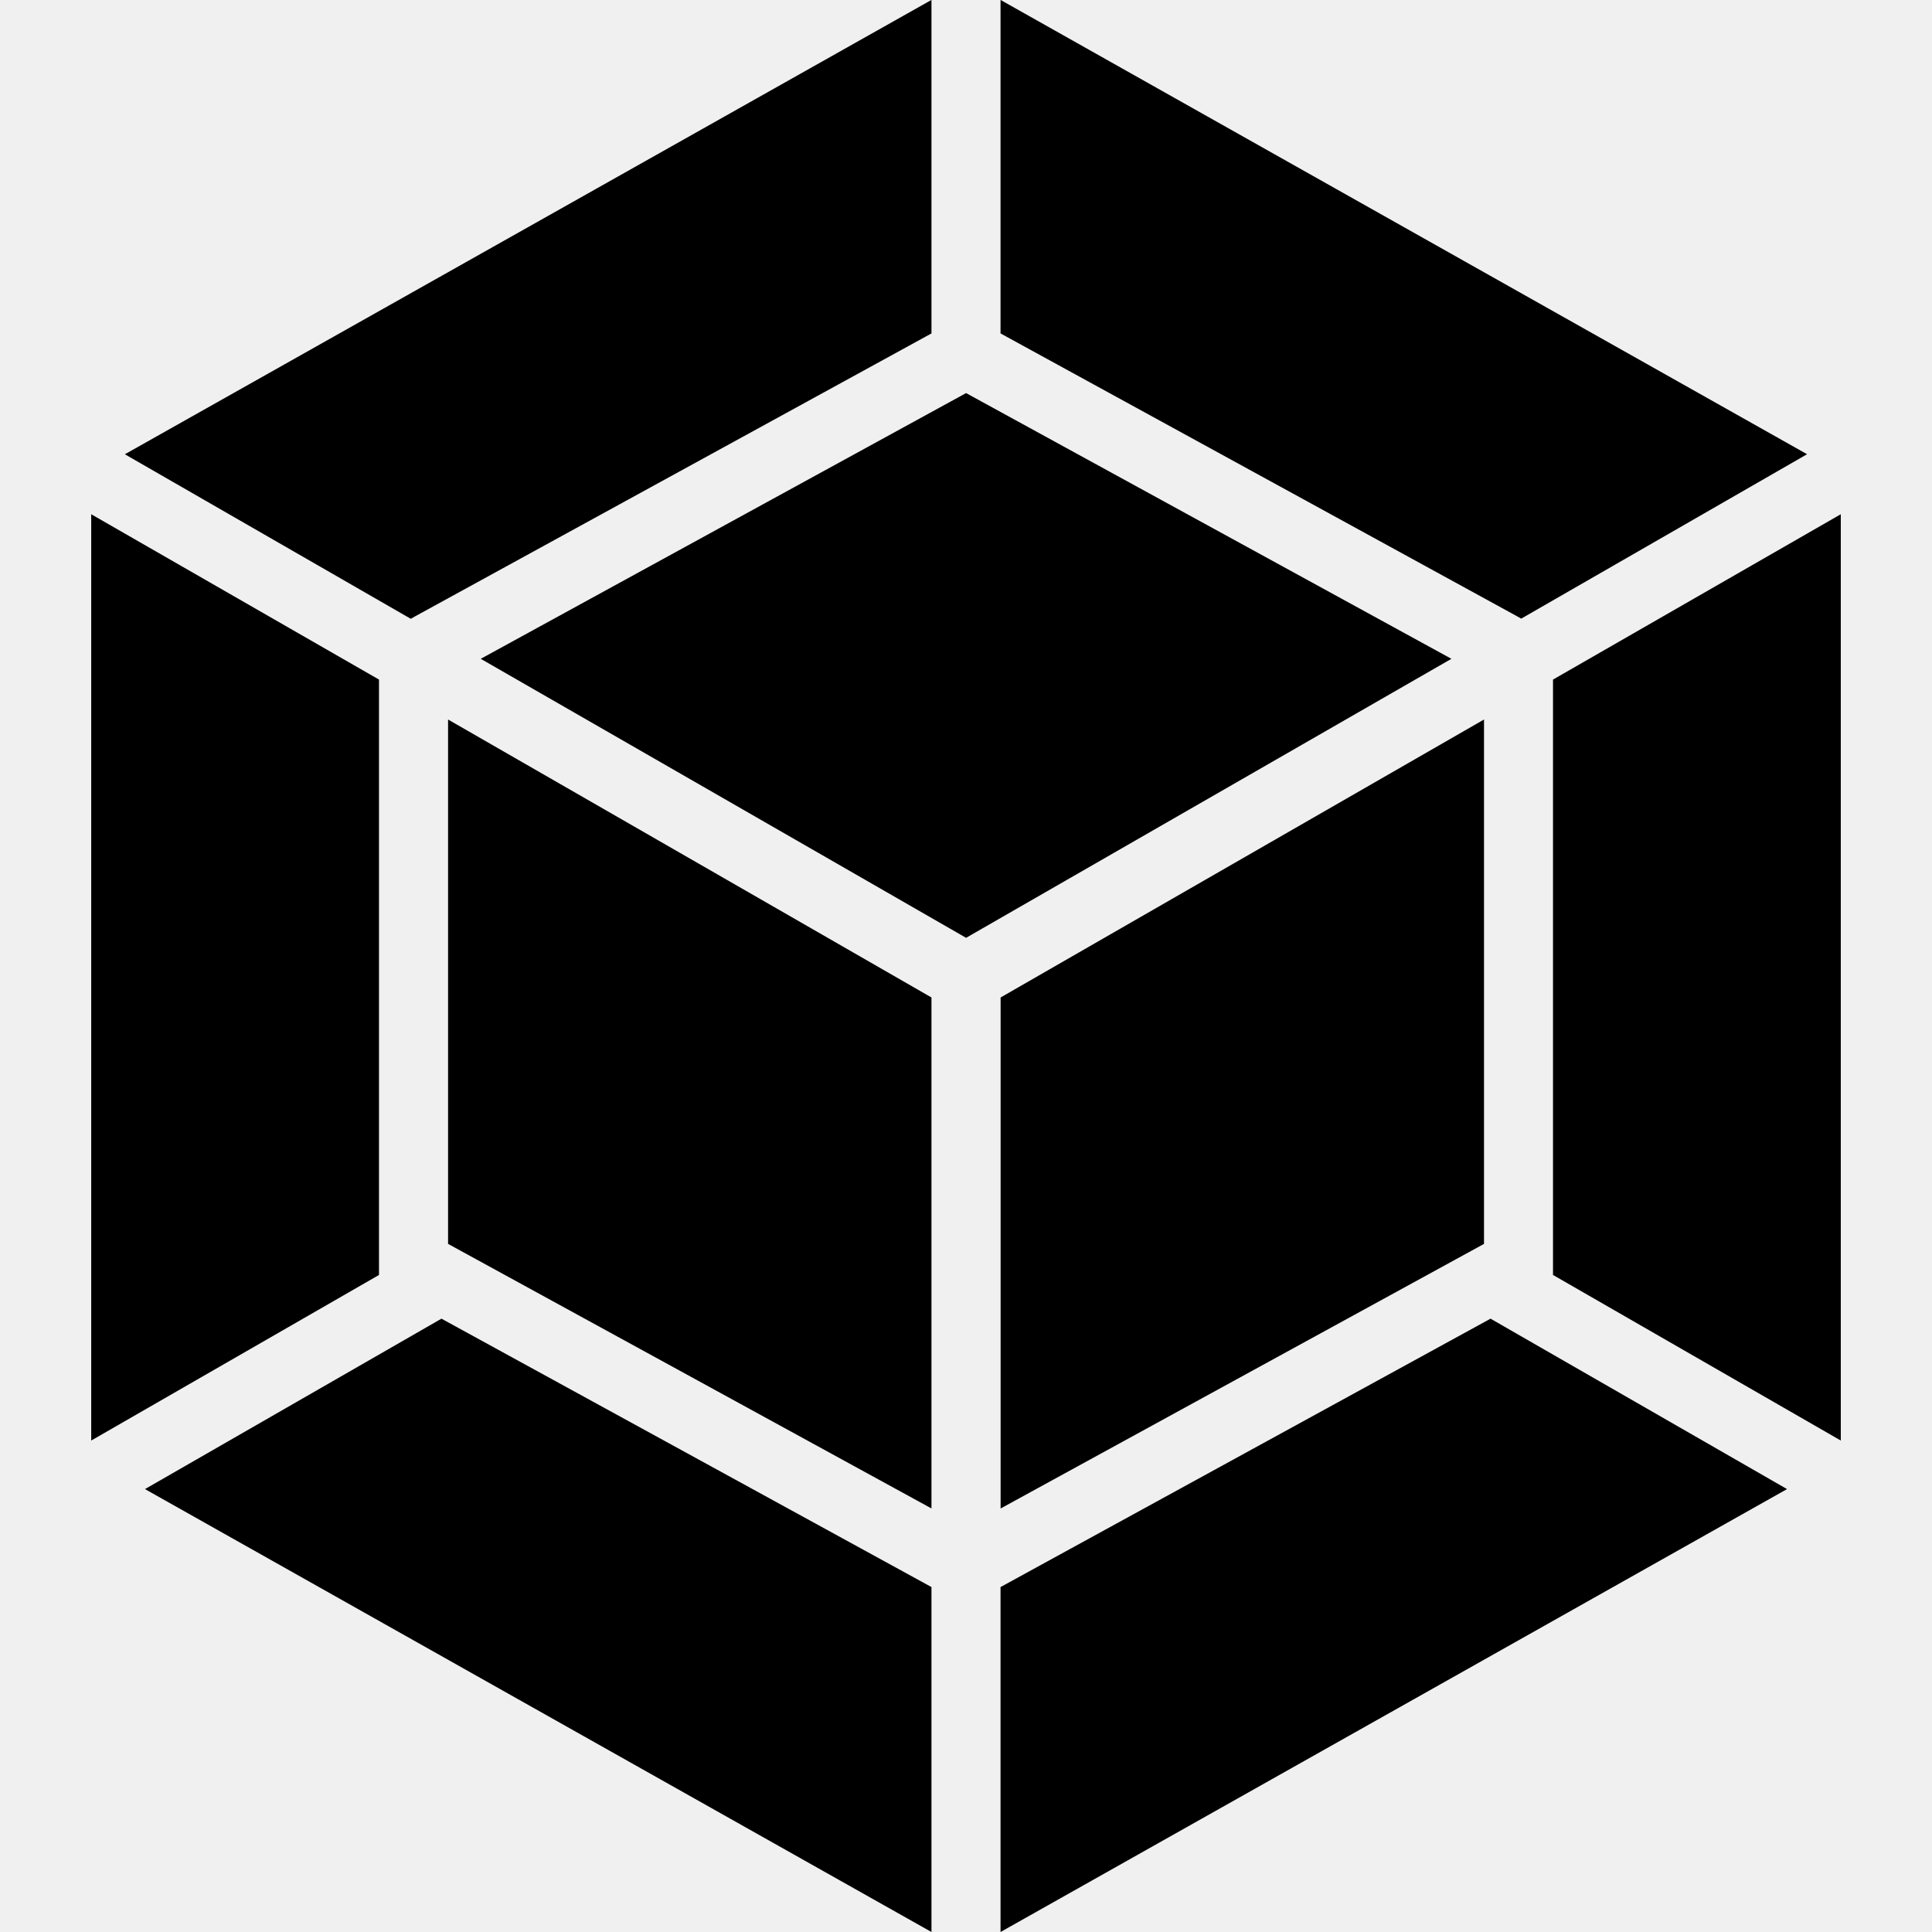
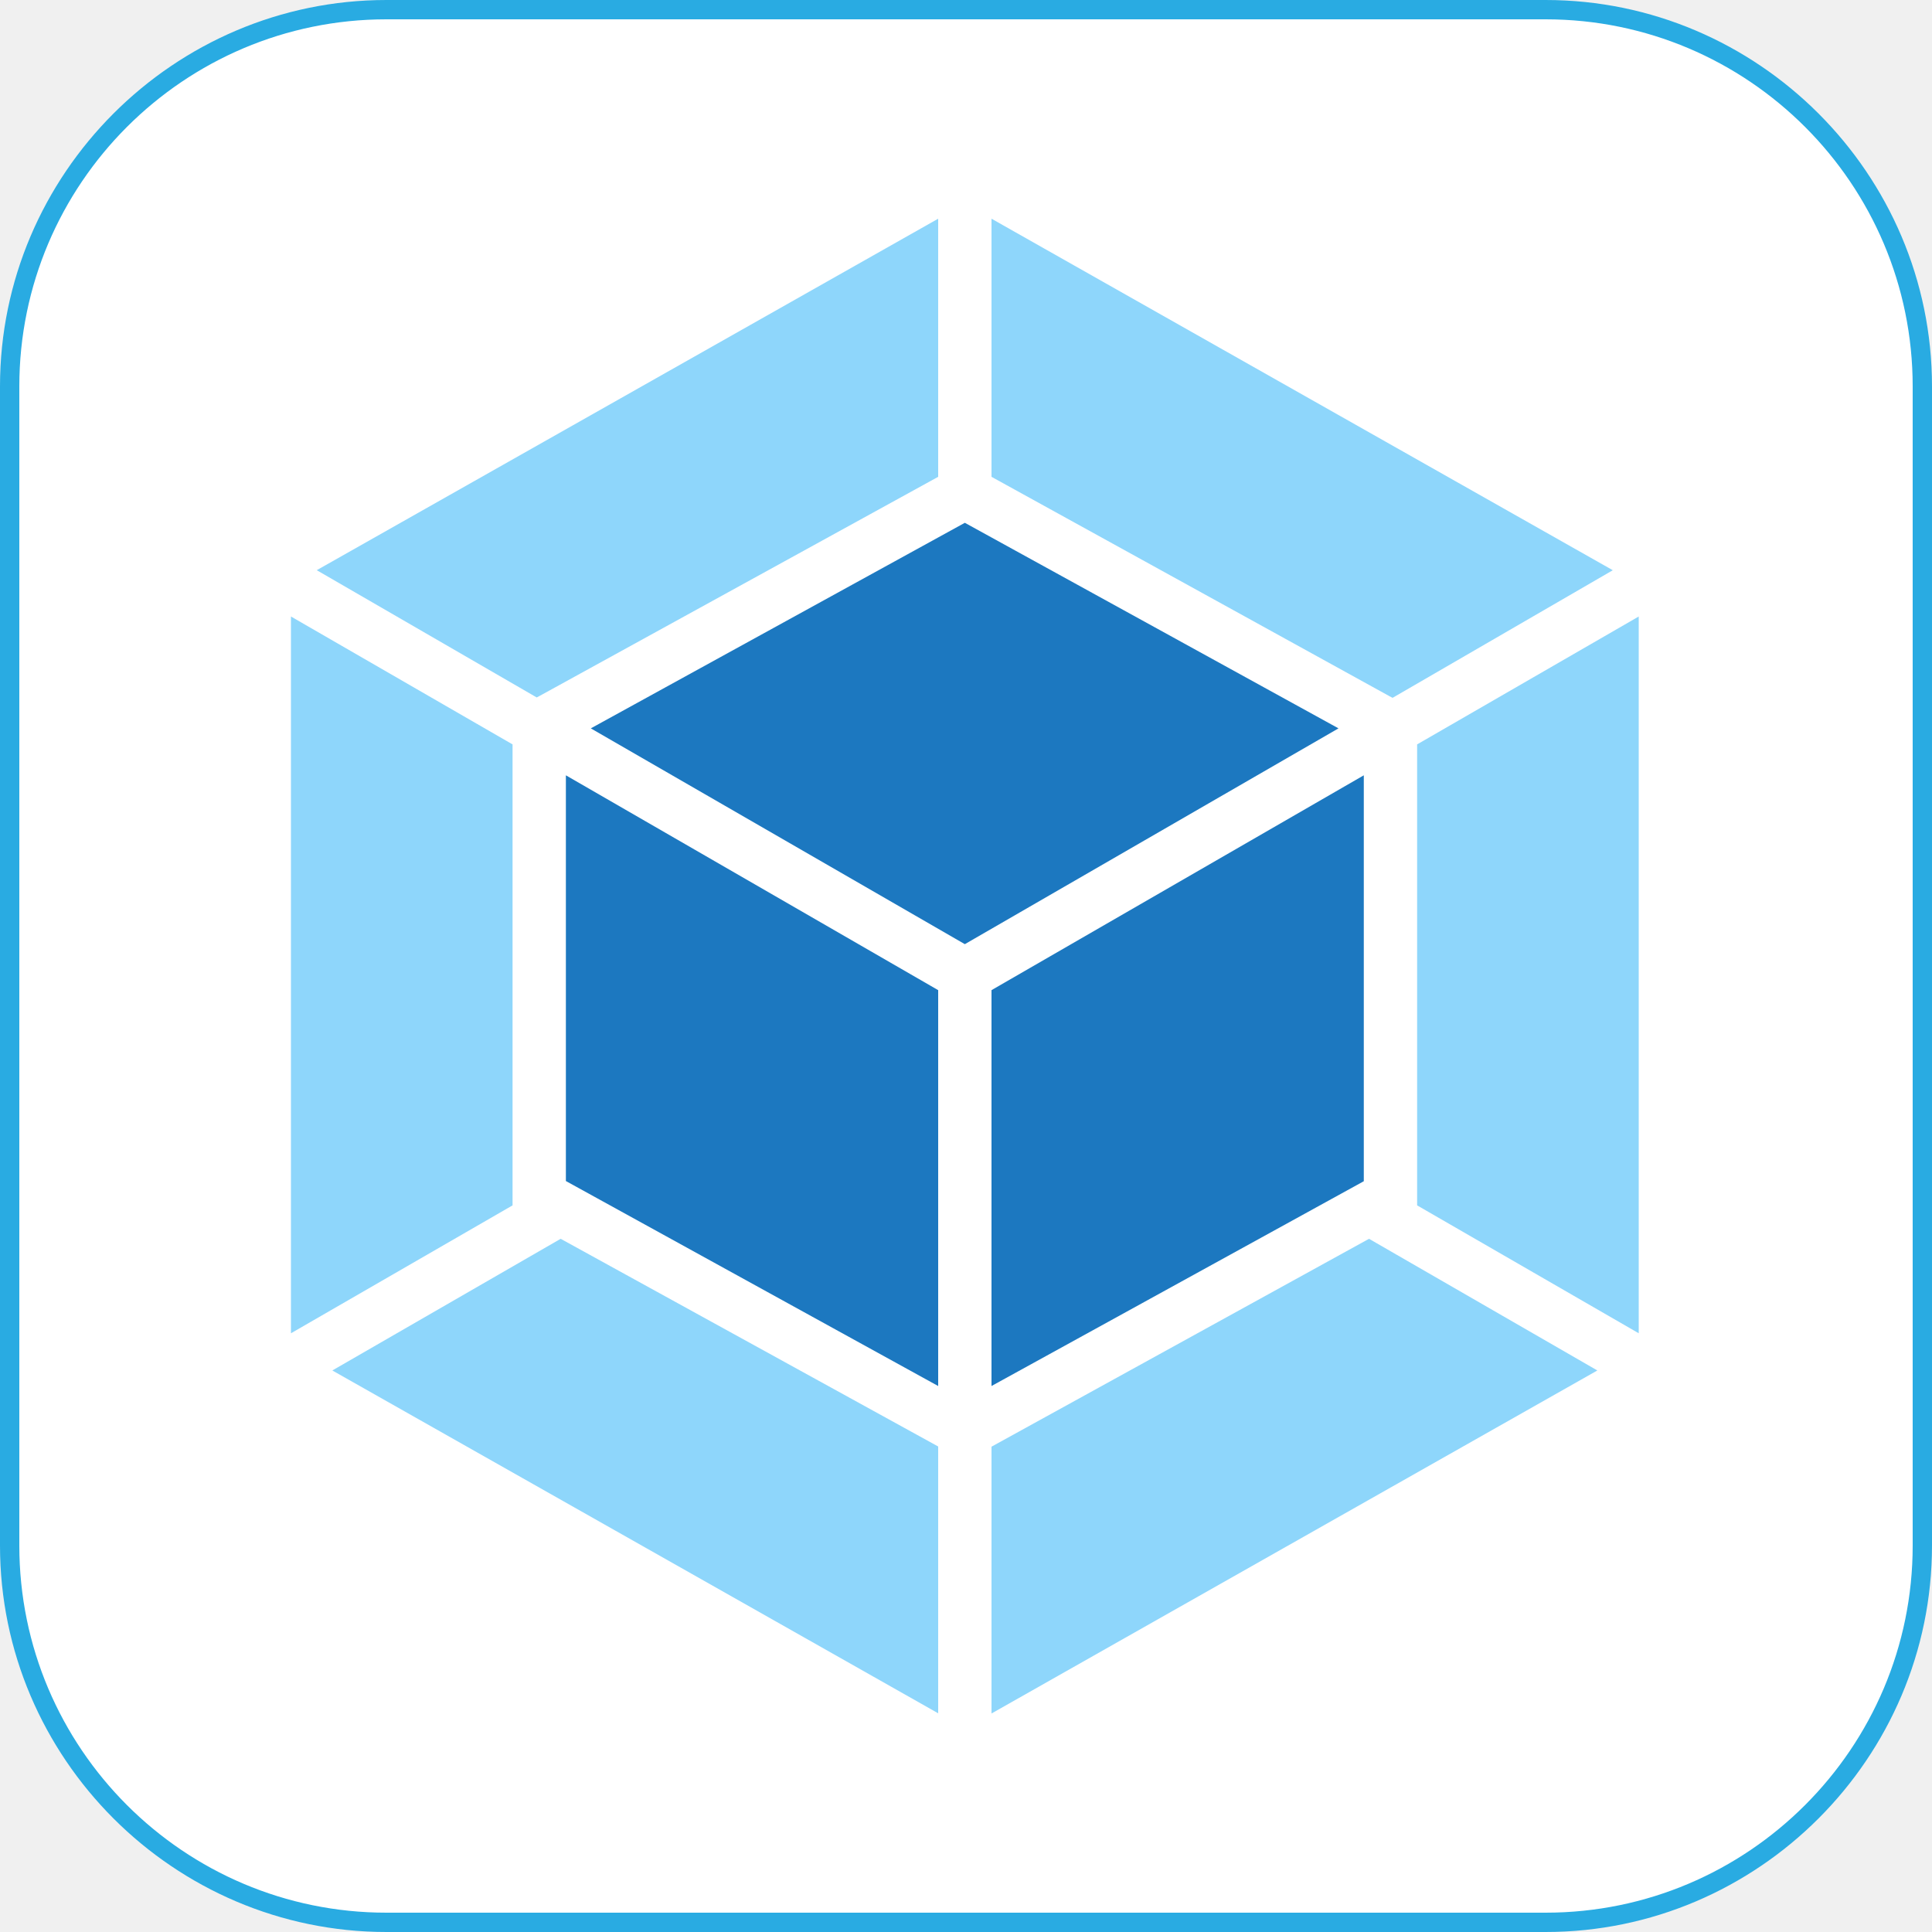
- <svg xmlns="http://www.w3.org/2000/svg" role="img" viewBox="0 0 24 24">
-   <path d="M22.199 18.498l-9.77 5.502v-4.285l6.087-3.334 3.683 2.117zm.668-.603V6.388l-3.575 2.054v7.396zm-21.066.603l9.77 5.502v-4.285L5.484 16.381l-3.683 2.117zm-.668-.603V6.388l3.575 2.054v7.396zm.418-12.252l10.02-5.644v4.143L5.152 7.659l-.049.028zm20.898 0l-10.02-5.644v4.143l6.419 3.515.049.028 3.552-2.043zm-10.877 13.096l-6.006-3.287V8.938l6.005 3.453v6.349zm.858 0l6.005-3.287V8.938l-6.005 3.453zM5.972 8.184l6.029-3.301L18.03 8.184l-6.029 3.466z" />
+ <svg xmlns="http://www.w3.org/2000/svg" id="Layer_1" data-name="Layer 1" viewBox="0 0 100 100">
+   <defs>
+     <style>
+       .cls-1 {
+         fill: #29abe2;
+       }
+ 
+       .cls-1, .cls-2, .cls-3, .cls-4 {
+         stroke-width: 0px;
+       }
+ 
+       .cls-2 {
+         fill: #1c78c0;
+       }
+ 
+       .cls-3 {
+         fill: #fff;
+       }
+ 
+       .cls-4 {
+         fill: #8ed6fb;
+       }
+     </style>
+   </defs>
+   <g>
+     <rect class="cls-3" x=".5" y=".5" width="99" height="99" rx="19.5" ry="19.5" />
+     <path class="cls-1" d="M80,1c10.48,0,19,8.52,19,19v60c0,10.48-8.52,19-19,19H20c-10.48,0-19-8.52-19-19V20C1,9.52,9.52,1,20,1h60M80,0H20C9,0,0,9,0,20v60c0,11,9,20,20,20h60c11,0,20-9,20-20V20c0-11-9-20-20-20h0Z" />
+   </g>
+   <g>
+     <polygon class="cls-3" points="50 5 89.77 27.5 89.77 72.5 50 95 10.23 72.5 10.23 27.5 50 5" />
+     <path class="cls-4" d="M82.67,70.94l-31.35,17.75v-13.81l19.54-10.76,11.81,6.81ZM84.82,69.01V31.91l-11.47,6.62v23.86l11.47,6.62ZM17.21,70.94l31.35,17.74v-13.81l-19.54-10.75-11.81,6.81h0ZM15.06,69.01V31.91l11.47,6.62v23.86l-11.47,6.62h0ZM16.4,29.51L48.56,11.32v13.36l-20.61,11.33-.17.09-11.39-6.59h0ZM83.47,29.51L51.32,11.32v13.36l20.59,11.35.17.09,11.39-6.6h0Z" />
+     <path class="cls-2" d="M48.56,71.74l-19.27-10.61v-21l19.27,11.12v20.49h0ZM51.32,71.74l19.27-10.6v-21.01l-19.27,11.12v20.49ZM30.58,37.7l19.36-10.64,19.34,10.64-19.34,11.17-19.36-11.17h0Z" />
+   </g>
</svg>
